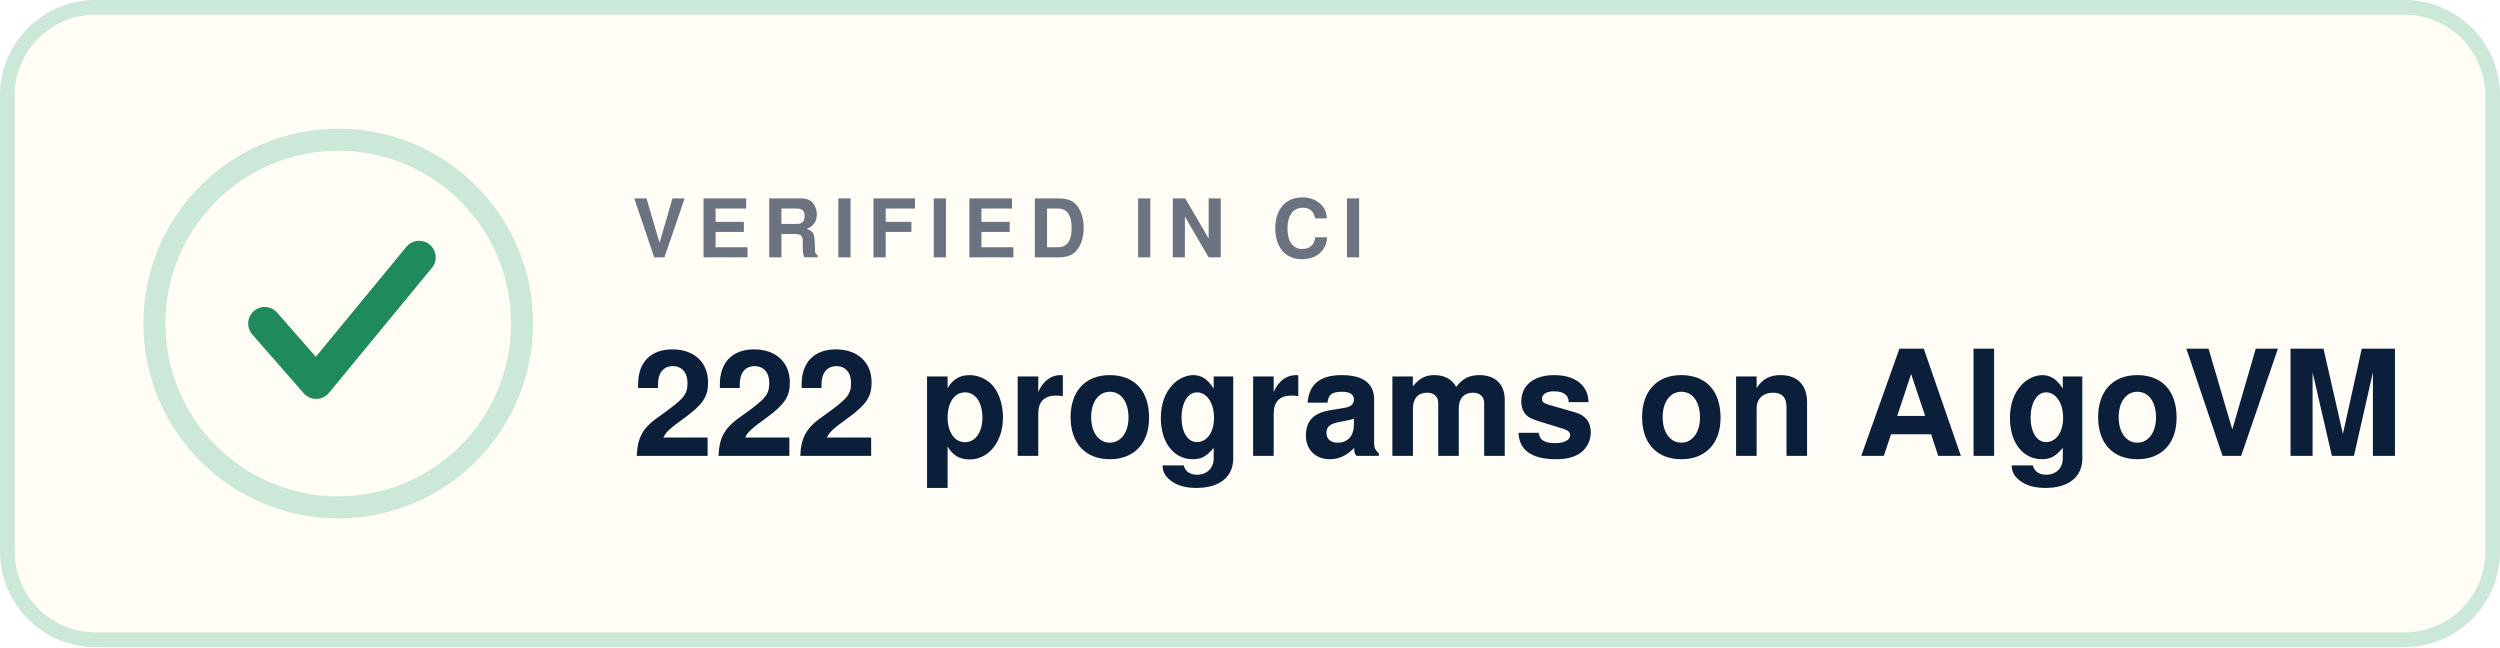
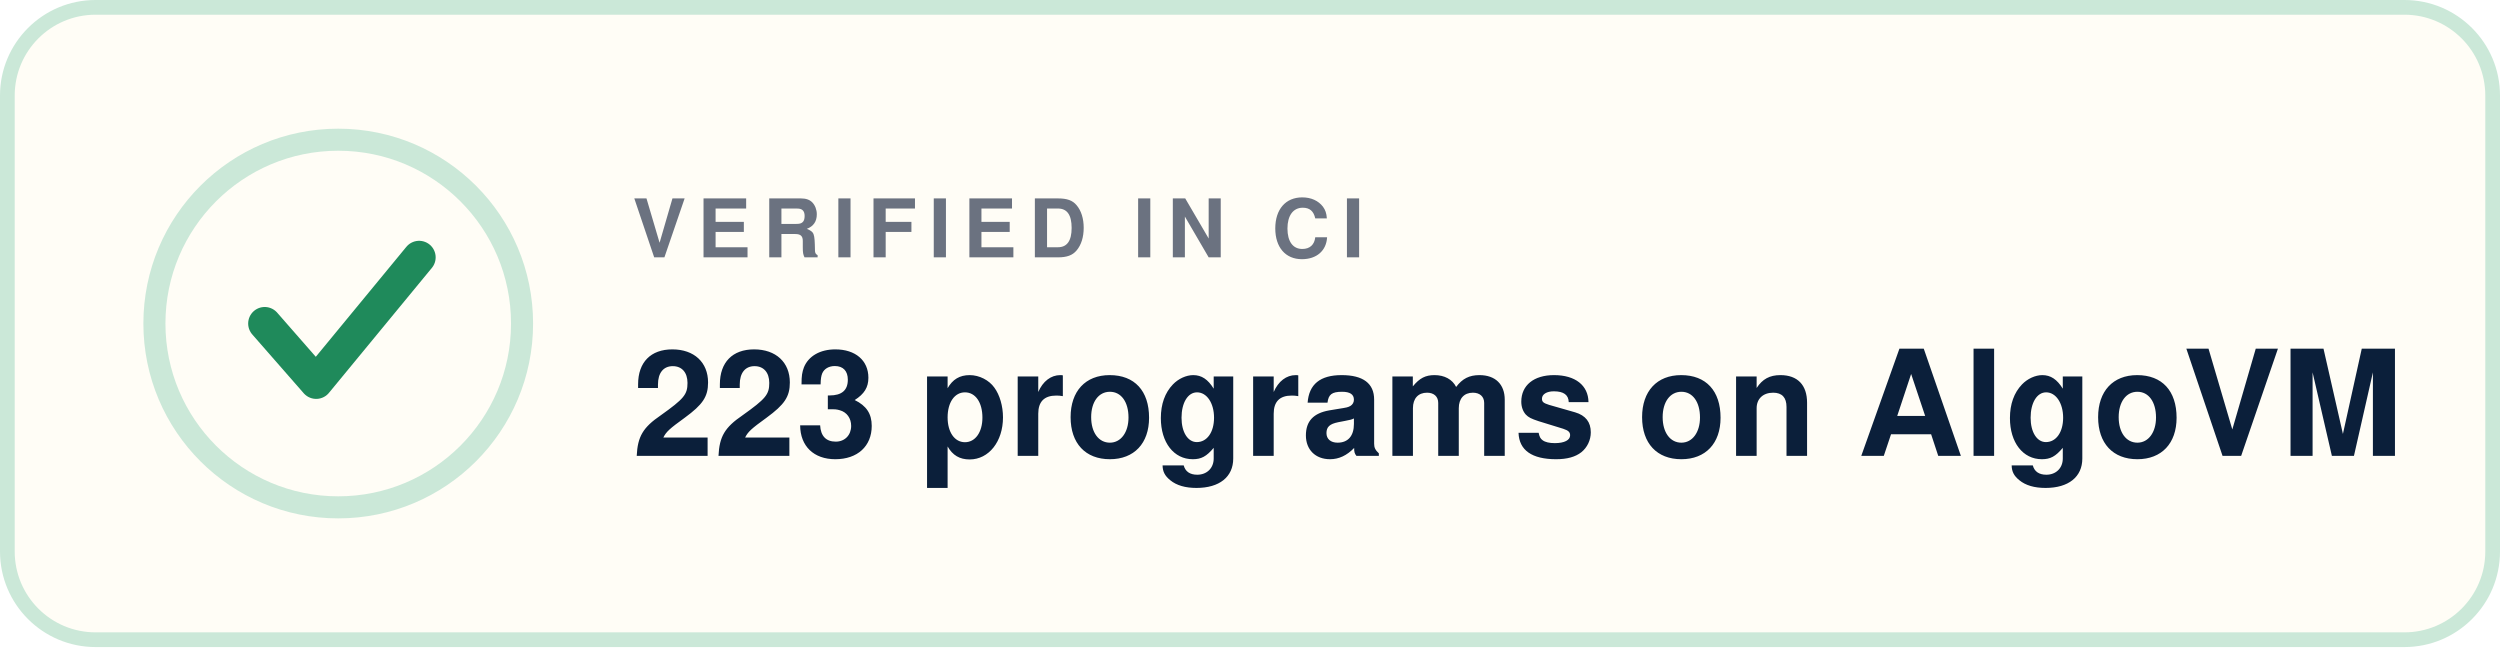
- <svg xmlns="http://www.w3.org/2000/svg" width="340" height="88" viewBox="0 0 340 88" role="img" aria-label="Verified in CI: 222 programs on AlgoVM">
+ <svg xmlns="http://www.w3.org/2000/svg" width="340" height="88" viewBox="0 0 340 88" role="img" aria-label="Verified in CI: 223 programs on AlgoVM">
  <rect x="1" y="1" width="338" height="86" rx="12" fill="#FFFDF6" stroke="#CBE8D8" stroke-width="2" />
  <circle cx="46" cy="44" r="25" fill="none" stroke="#CBE8D8" stroke-width="3" />
  <g transform="translate(46,44)">
    <path d="M-10,0 L-3,8 L11,-9" fill="none" stroke="#1F8A5B" stroke-width="4.5" stroke-linecap="round" stroke-linejoin="round" />
  </g>
  <text x="86" y="35" font-family="'Segoe UI',Helvetica,Arial,sans-serif" font-size="11" font-weight="700" fill="#6B7280" letter-spacing="1.6">VERIFIED IN CI</text>
-   <text x="86" y="62" font-family="'Segoe UI',Helvetica,Arial,sans-serif" font-size="20" font-weight="700" fill="#0B1F3A">222 programs on AlgoVM</text>
+   <text x="86" y="62" font-family="'Segoe UI',Helvetica,Arial,sans-serif" font-size="20" font-weight="700" fill="#0B1F3A">223 programs on AlgoVM</text>
</svg>
